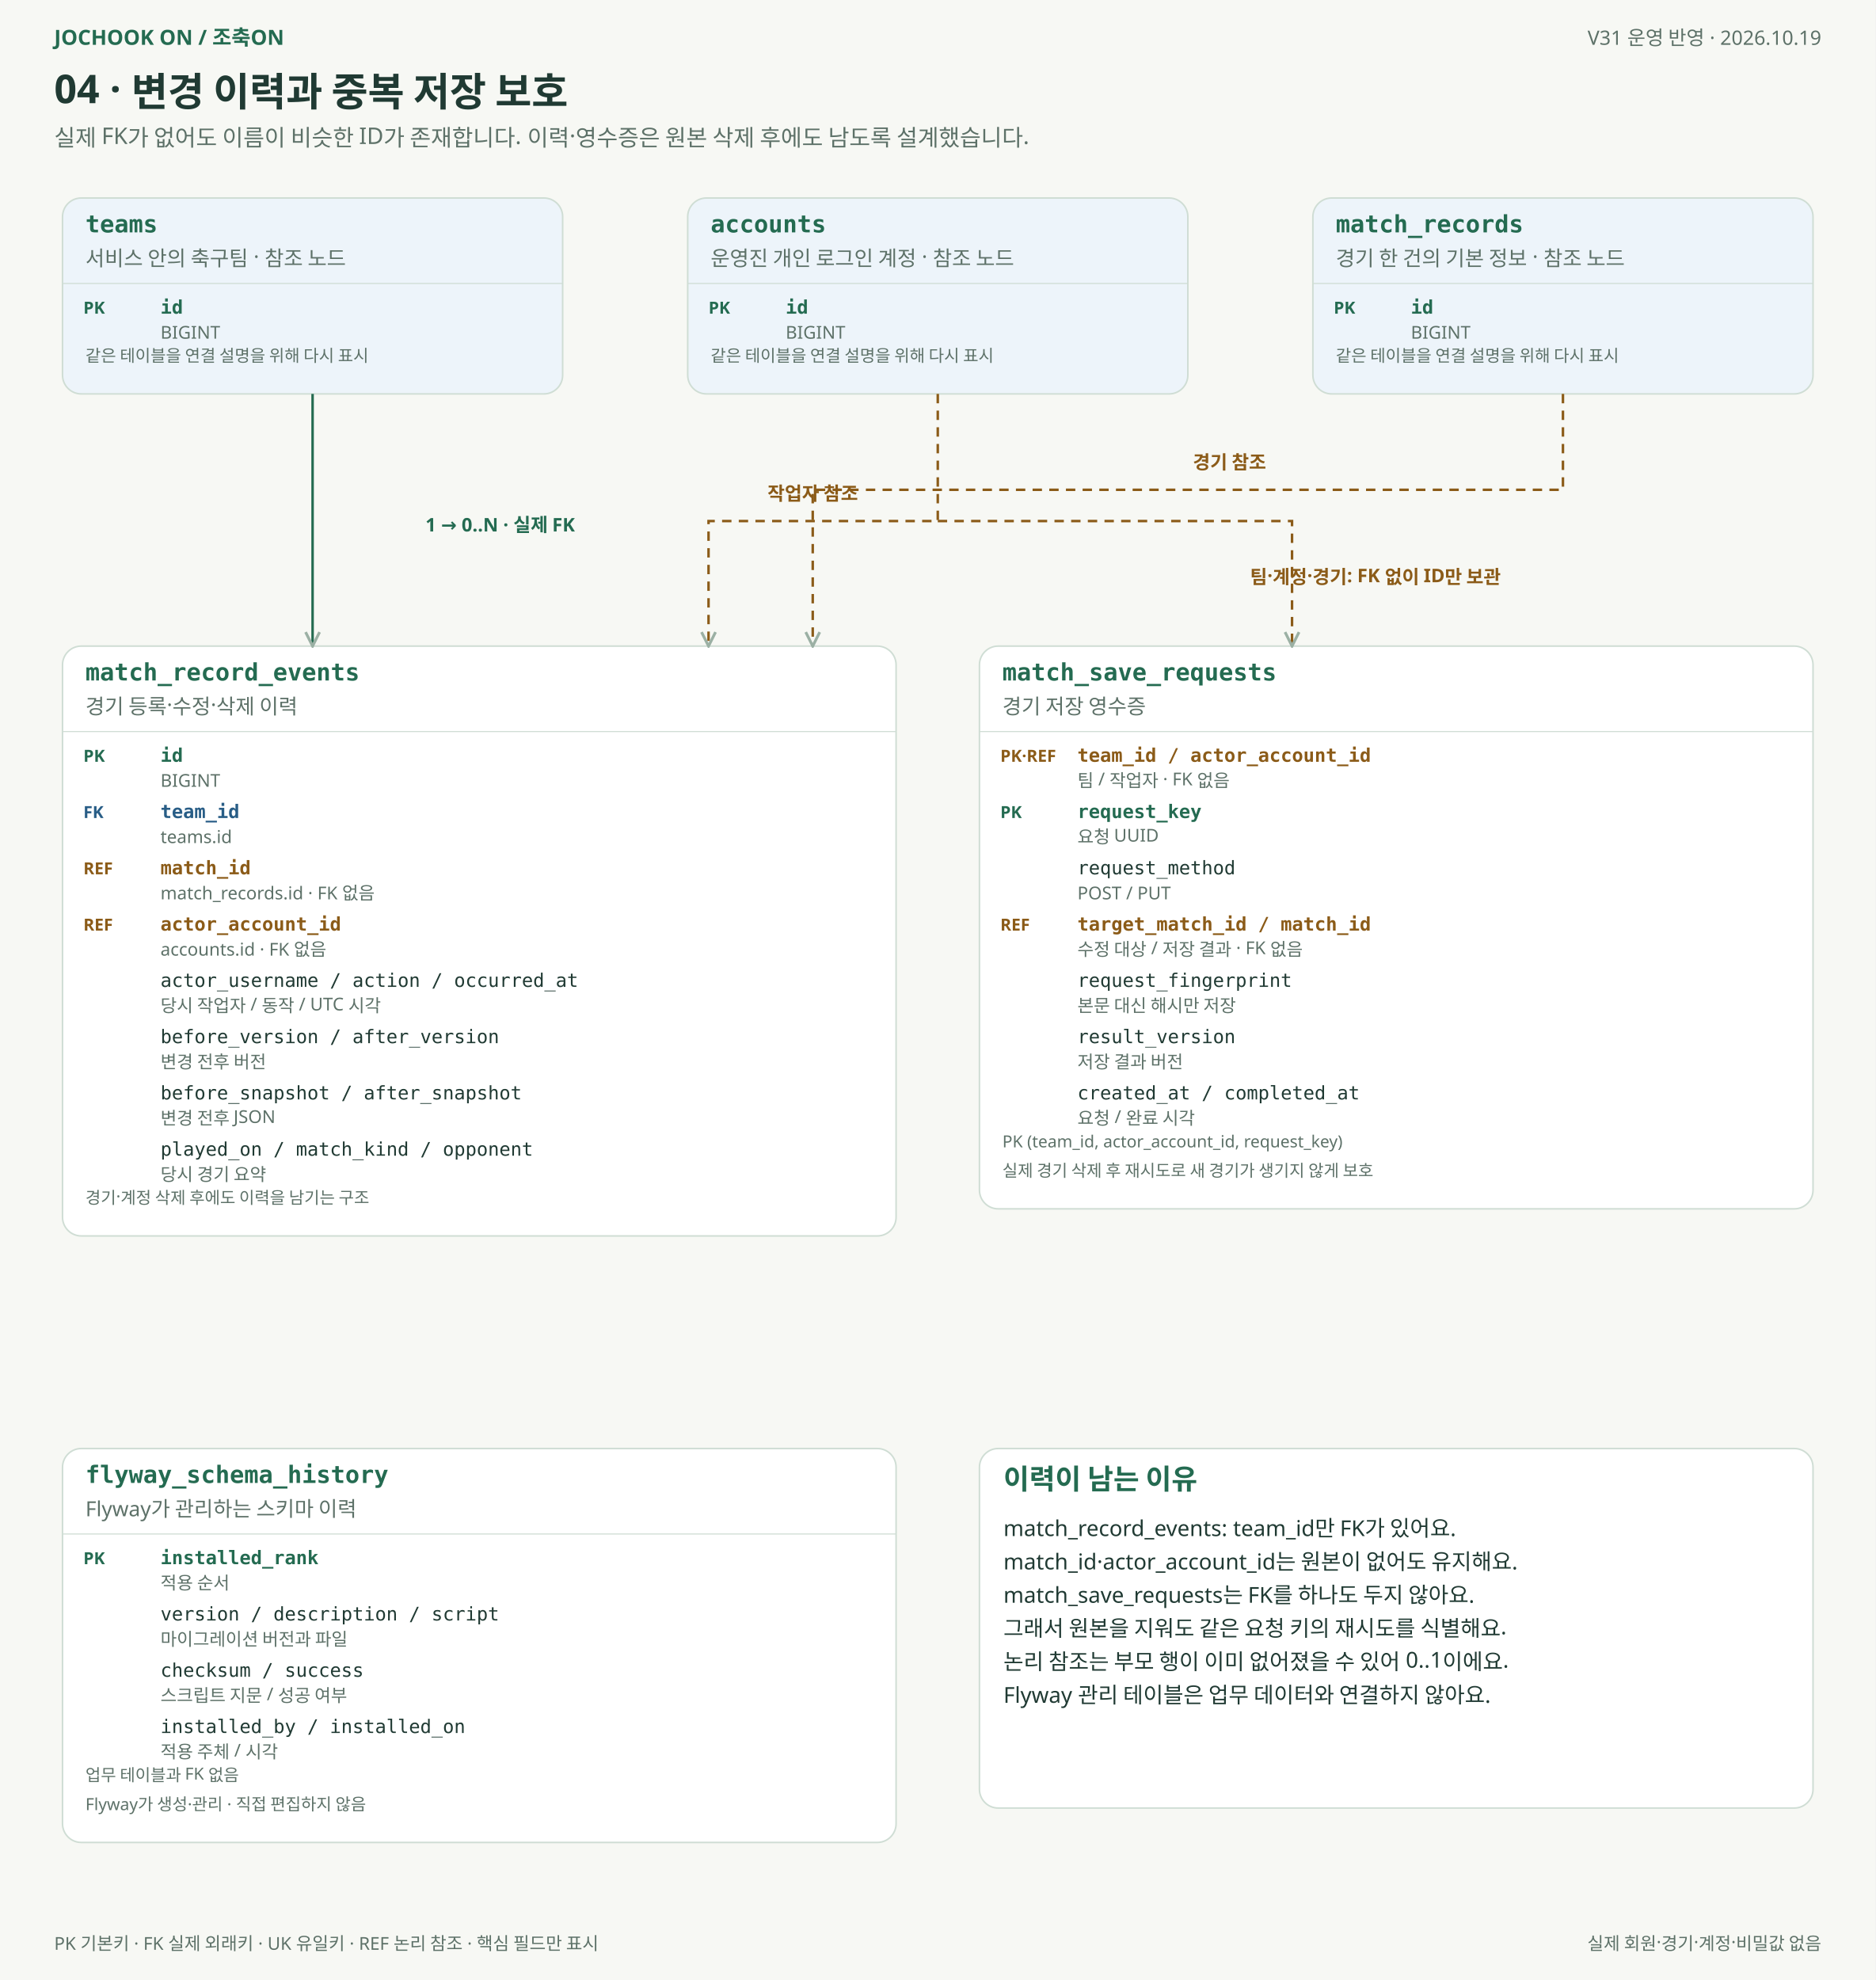
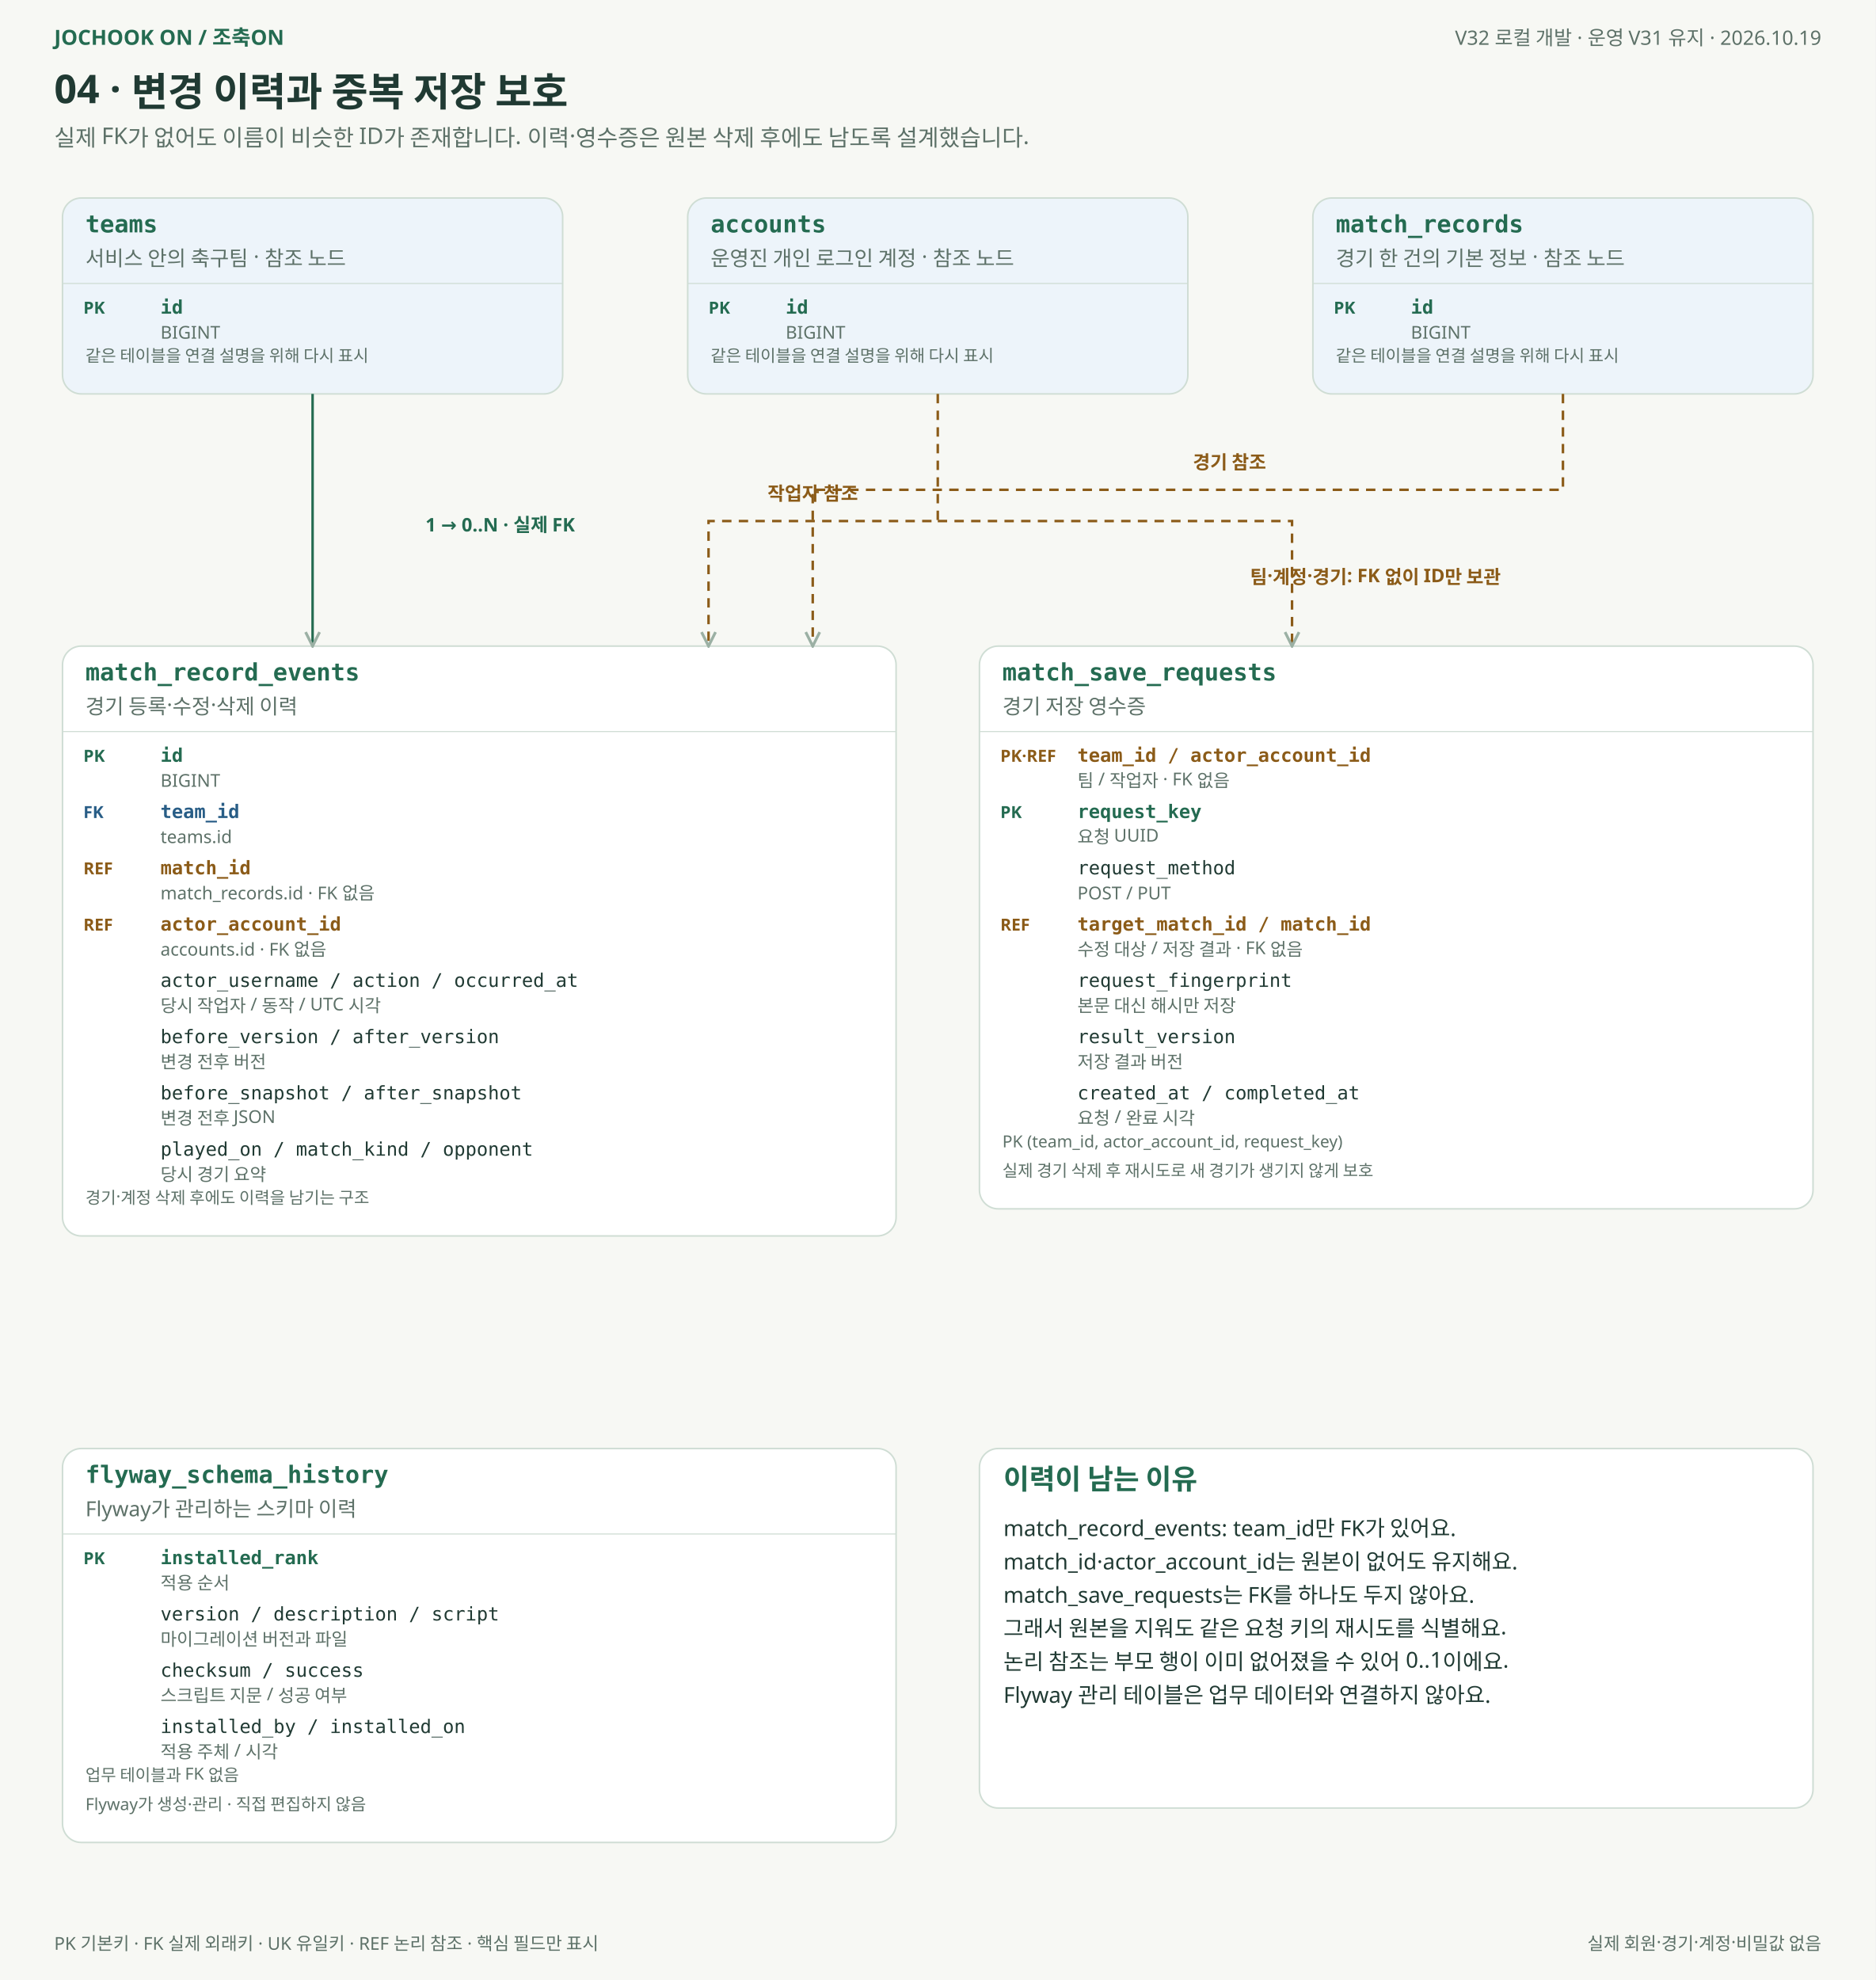
<svg xmlns="http://www.w3.org/2000/svg" width="1800" height="1900" viewBox="0 0 1800 1900" role="img" aria-labelledby="title desc">
  <defs>
    <marker id="arrow" viewBox="0 0 10 10" refX="9" refY="5" markerWidth="7" markerHeight="7" orient="auto">
      <path d="M1 1 L9 5 L1 9" fill="none" stroke="#9bb0a4" stroke-width="1.6" />
    </marker>
  </defs>
  <rect width="1800" height="1900" fill="#f7f8f4" />
  <g font-family="Malgun Gothic, Apple SD Gothic Neo, Noto Sans KR, sans-serif">
    <text x="52" y="43" font-size="20" fill="#246b51" font-weight="700" text-anchor="start">JOCHOOK ON / 조축ON</text>
-     <text x="1748" y="43" font-size="19" fill="#5d7168" font-weight="400" text-anchor="end">V31 운영 반영 · 2026.10.19</text>
+     <text x="1748" y="43" font-size="19" fill="#5d7168" font-weight="400" text-anchor="end">V32 로컬 개발 · 운영 V31 유지 · 2026.10.19</text>
    <text x="52" y="99" font-size="38" fill="#203a33" font-weight="700" text-anchor="start">04 · 변경 이력과 중복 저장 보호</text>
    <text x="52" y="140" font-size="22" fill="#5d7168" font-weight="400" text-anchor="start">실제 FK가 없어도 이름이 비슷한 ID가 존재합니다. 이력·영수증은 원본 삭제 후에도 남도록 설계했습니다.</text>
    <rect x="60" y="190" width="480" height="188" rx="18" fill="#edf4fa" stroke="#cfddd4" stroke-width="1.5" />
    <text x="82" y="223" font-size="23" fill="#246b51" font-weight="700" text-anchor="start" font-family="Consolas, monospace">teams</text>
    <text x="82" y="255" font-size="20" fill="#5d7168" font-weight="400" text-anchor="start">서비스 안의 축구팀 · 참조 노드</text>
    <path d="M 60 272 H 540" stroke="#cfddd4" />
    <text x="80" y="301" font-size="16" fill="#246b51" font-weight="700" text-anchor="start">PK</text>
    <text x="154" y="301" font-size="18" fill="#246b51" font-weight="600" text-anchor="start" font-family="Consolas, monospace">id</text>
    <text x="154" y="325" font-size="17" fill="#5d7168" font-weight="400" text-anchor="start">BIGINT</text>
    <text x="82" y="347" font-size="16" fill="#5d7168" font-weight="400" text-anchor="start">같은 테이블을 연결 설명을 위해 다시 표시</text>
    <rect x="660" y="190" width="480" height="188" rx="18" fill="#edf4fa" stroke="#cfddd4" stroke-width="1.5" />
    <text x="682" y="223" font-size="23" fill="#246b51" font-weight="700" text-anchor="start" font-family="Consolas, monospace">accounts</text>
    <text x="682" y="255" font-size="20" fill="#5d7168" font-weight="400" text-anchor="start">운영진 개인 로그인 계정 · 참조 노드</text>
    <path d="M 660 272 H 1140" stroke="#cfddd4" />
    <text x="680" y="301" font-size="16" fill="#246b51" font-weight="700" text-anchor="start">PK</text>
    <text x="754" y="301" font-size="18" fill="#246b51" font-weight="600" text-anchor="start" font-family="Consolas, monospace">id</text>
    <text x="754" y="325" font-size="17" fill="#5d7168" font-weight="400" text-anchor="start">BIGINT</text>
    <text x="682" y="347" font-size="16" fill="#5d7168" font-weight="400" text-anchor="start">같은 테이블을 연결 설명을 위해 다시 표시</text>
    <rect x="1260" y="190" width="480" height="188" rx="18" fill="#edf4fa" stroke="#cfddd4" stroke-width="1.5" />
    <text x="1282" y="223" font-size="23" fill="#246b51" font-weight="700" text-anchor="start" font-family="Consolas, monospace">match_records</text>
    <text x="1282" y="255" font-size="20" fill="#5d7168" font-weight="400" text-anchor="start">경기 한 건의 기본 정보 · 참조 노드</text>
    <path d="M 1260 272 H 1740" stroke="#cfddd4" />
    <text x="1280" y="301" font-size="16" fill="#246b51" font-weight="700" text-anchor="start">PK</text>
    <text x="1354" y="301" font-size="18" fill="#246b51" font-weight="600" text-anchor="start" font-family="Consolas, monospace">id</text>
    <text x="1354" y="325" font-size="17" fill="#5d7168" font-weight="400" text-anchor="start">BIGINT</text>
    <text x="1282" y="347" font-size="16" fill="#5d7168" font-weight="400" text-anchor="start">같은 테이블을 연결 설명을 위해 다시 표시</text>
    <rect x="60" y="620" width="800" height="566" rx="18" fill="#fff" stroke="#cfddd4" stroke-width="1.5" />
    <text x="82" y="653" font-size="23" fill="#246b51" font-weight="700" text-anchor="start" font-family="Consolas, monospace">match_record_events</text>
    <text x="82" y="685" font-size="20" fill="#5d7168" font-weight="400" text-anchor="start">경기 등록·수정·삭제 이력</text>
    <path d="M 60 702 H 860" stroke="#cfddd4" />
    <text x="80" y="731" font-size="16" fill="#246b51" font-weight="700" text-anchor="start">PK</text>
    <text x="154" y="731" font-size="18" fill="#246b51" font-weight="600" text-anchor="start" font-family="Consolas, monospace">id</text>
    <text x="154" y="755" font-size="17" fill="#5d7168" font-weight="400" text-anchor="start">BIGINT</text>
    <text x="80" y="785" font-size="16" fill="#285d86" font-weight="700" text-anchor="start">FK</text>
    <text x="154" y="785" font-size="18" fill="#285d86" font-weight="600" text-anchor="start" font-family="Consolas, monospace">team_id</text>
    <text x="154" y="809" font-size="17" fill="#5d7168" font-weight="400" text-anchor="start">teams.id</text>
    <text x="80" y="839" font-size="16" fill="#8b5b18" font-weight="700" text-anchor="start">REF</text>
    <text x="154" y="839" font-size="18" fill="#8b5b18" font-weight="600" text-anchor="start" font-family="Consolas, monospace">match_id</text>
    <text x="154" y="863" font-size="17" fill="#5d7168" font-weight="400" text-anchor="start">match_records.id · FK 없음</text>
    <text x="80" y="893" font-size="16" fill="#8b5b18" font-weight="700" text-anchor="start">REF</text>
    <text x="154" y="893" font-size="18" fill="#8b5b18" font-weight="600" text-anchor="start" font-family="Consolas, monospace">actor_account_id</text>
    <text x="154" y="917" font-size="17" fill="#5d7168" font-weight="400" text-anchor="start">accounts.id · FK 없음</text>
    <text x="154" y="947" font-size="18" fill="#203a33" font-weight="400" text-anchor="start" font-family="Consolas, monospace">actor_username / action / occurred_at</text>
    <text x="154" y="971" font-size="17" fill="#5d7168" font-weight="400" text-anchor="start">당시 작업자 / 동작 / UTC 시각</text>
    <text x="154" y="1001" font-size="18" fill="#203a33" font-weight="400" text-anchor="start" font-family="Consolas, monospace">before_version / after_version</text>
    <text x="154" y="1025" font-size="17" fill="#5d7168" font-weight="400" text-anchor="start">변경 전후 버전</text>
    <text x="154" y="1055" font-size="18" fill="#203a33" font-weight="400" text-anchor="start" font-family="Consolas, monospace">before_snapshot / after_snapshot</text>
    <text x="154" y="1079" font-size="17" fill="#5d7168" font-weight="400" text-anchor="start">변경 전후 JSON</text>
    <text x="154" y="1109" font-size="18" fill="#203a33" font-weight="400" text-anchor="start" font-family="Consolas, monospace">played_on / match_kind / opponent</text>
    <text x="154" y="1133" font-size="17" fill="#5d7168" font-weight="400" text-anchor="start">당시 경기 요약</text>
    <text x="82" y="1155" font-size="16" fill="#5d7168" font-weight="400" text-anchor="start">경기·계정 삭제 후에도 이력을 남기는 구조</text>
    <rect x="940" y="620" width="800" height="540" rx="18" fill="#fff" stroke="#cfddd4" stroke-width="1.5" />
    <text x="962" y="653" font-size="23" fill="#246b51" font-weight="700" text-anchor="start" font-family="Consolas, monospace">match_save_requests</text>
    <text x="962" y="685" font-size="20" fill="#5d7168" font-weight="400" text-anchor="start">경기 저장 영수증</text>
    <path d="M 940 702 H 1740" stroke="#cfddd4" />
    <text x="960" y="731" font-size="16" fill="#8b5b18" font-weight="700" text-anchor="start">PK·REF</text>
    <text x="1034" y="731" font-size="18" fill="#8b5b18" font-weight="600" text-anchor="start" font-family="Consolas, monospace">team_id / actor_account_id</text>
    <text x="1034" y="755" font-size="17" fill="#5d7168" font-weight="400" text-anchor="start">팀 / 작업자 · FK 없음</text>
    <text x="960" y="785" font-size="16" fill="#246b51" font-weight="700" text-anchor="start">PK</text>
    <text x="1034" y="785" font-size="18" fill="#246b51" font-weight="600" text-anchor="start" font-family="Consolas, monospace">request_key</text>
    <text x="1034" y="809" font-size="17" fill="#5d7168" font-weight="400" text-anchor="start">요청 UUID</text>
    <text x="1034" y="839" font-size="18" fill="#203a33" font-weight="400" text-anchor="start" font-family="Consolas, monospace">request_method</text>
    <text x="1034" y="863" font-size="17" fill="#5d7168" font-weight="400" text-anchor="start">POST / PUT</text>
    <text x="960" y="893" font-size="16" fill="#8b5b18" font-weight="700" text-anchor="start">REF</text>
    <text x="1034" y="893" font-size="18" fill="#8b5b18" font-weight="600" text-anchor="start" font-family="Consolas, monospace">target_match_id / match_id</text>
    <text x="1034" y="917" font-size="17" fill="#5d7168" font-weight="400" text-anchor="start">수정 대상 / 저장 결과 · FK 없음</text>
    <text x="1034" y="947" font-size="18" fill="#203a33" font-weight="400" text-anchor="start" font-family="Consolas, monospace">request_fingerprint</text>
    <text x="1034" y="971" font-size="17" fill="#5d7168" font-weight="400" text-anchor="start">본문 대신 해시만 저장</text>
    <text x="1034" y="1001" font-size="18" fill="#203a33" font-weight="400" text-anchor="start" font-family="Consolas, monospace">result_version</text>
    <text x="1034" y="1025" font-size="17" fill="#5d7168" font-weight="400" text-anchor="start">저장 결과 버전</text>
    <text x="1034" y="1055" font-size="18" fill="#203a33" font-weight="400" text-anchor="start" font-family="Consolas, monospace">created_at / completed_at</text>
    <text x="1034" y="1079" font-size="17" fill="#5d7168" font-weight="400" text-anchor="start">요청 / 완료 시각</text>
    <text x="962" y="1101" font-size="16" fill="#5d7168" font-weight="400" text-anchor="start">PK (team_id, actor_account_id, request_key)</text>
    <text x="962" y="1129" font-size="16" fill="#5d7168" font-weight="400" text-anchor="start">실제 경기 삭제 후 재시도로 새 경기가 생기지 않게 보호</text>
    <path d="M 300 378 L 300 620" stroke="#246b51" stroke-width="2.4" fill="none" marker-end="url(#arrow)" />
    <text x="480" y="510" font-size="18" fill="#246b51" font-weight="600" text-anchor="middle">1 → 0..N · 실제 FK</text>
    <path d="M 900 378 L 900 500 L 680 500 L 680 620" stroke="#8b5b18" stroke-width="2.4" fill="none" stroke-dasharray="9 7" marker-end="url(#arrow)" />
    <text x="780" y="480" font-size="18" fill="#8b5b18" font-weight="600" text-anchor="middle">작업자 참조</text>
    <path d="M 1500 378 L 1500 470 L 780 470 L 780 620" stroke="#8b5b18" stroke-width="2.4" fill="none" stroke-dasharray="9 7" marker-end="url(#arrow)" />
    <text x="1180" y="450" font-size="18" fill="#8b5b18" font-weight="600" text-anchor="middle">경기 참조</text>
    <path d="M 900 500 L 1240 500 L 1240 620" stroke="#8b5b18" stroke-width="2.4" fill="none" stroke-dasharray="9 7" marker-end="url(#arrow)" />
    <text x="1320" y="560" font-size="18" fill="#8b5b18" font-weight="600" text-anchor="middle">팀·계정·경기: FK 없이 ID만 보관</text>
    <rect x="60" y="1390" width="800" height="378" rx="18" fill="#fff" stroke="#cfddd4" stroke-width="1.5" />
    <text x="82" y="1423" font-size="23" fill="#246b51" font-weight="700" text-anchor="start" font-family="Consolas, monospace">flyway_schema_history</text>
    <text x="82" y="1455" font-size="20" fill="#5d7168" font-weight="400" text-anchor="start">Flyway가 관리하는 스키마 이력</text>
    <path d="M 60 1472 H 860" stroke="#cfddd4" />
    <text x="80" y="1501" font-size="16" fill="#246b51" font-weight="700" text-anchor="start">PK</text>
    <text x="154" y="1501" font-size="18" fill="#246b51" font-weight="600" text-anchor="start" font-family="Consolas, monospace">installed_rank</text>
    <text x="154" y="1525" font-size="17" fill="#5d7168" font-weight="400" text-anchor="start">적용 순서</text>
    <text x="154" y="1555" font-size="18" fill="#203a33" font-weight="400" text-anchor="start" font-family="Consolas, monospace">version / description / script</text>
    <text x="154" y="1579" font-size="17" fill="#5d7168" font-weight="400" text-anchor="start">마이그레이션 버전과 파일</text>
    <text x="154" y="1609" font-size="18" fill="#203a33" font-weight="400" text-anchor="start" font-family="Consolas, monospace">checksum / success</text>
    <text x="154" y="1633" font-size="17" fill="#5d7168" font-weight="400" text-anchor="start">스크립트 지문 / 성공 여부</text>
    <text x="154" y="1663" font-size="18" fill="#203a33" font-weight="400" text-anchor="start" font-family="Consolas, monospace">installed_by / installed_on</text>
    <text x="154" y="1687" font-size="17" fill="#5d7168" font-weight="400" text-anchor="start">적용 주체 / 시각</text>
    <text x="82" y="1709" font-size="16" fill="#5d7168" font-weight="400" text-anchor="start">업무 테이블과 FK 없음</text>
    <text x="82" y="1737" font-size="16" fill="#5d7168" font-weight="400" text-anchor="start">Flyway가 생성·관리 · 직접 편집하지 않음</text>
    <rect x="940" y="1390" width="800" height="345" rx="18" fill="#fff" stroke="#cfddd4" stroke-width="1.5" />
    <text x="963" y="1429" font-size="27" fill="#246b51" font-weight="700" text-anchor="start">이력이 남는 이유</text>
    <text x="963" y="1474" font-size="21" fill="#203a33" font-weight="400" text-anchor="start">match_record_events: team_id만 FK가 있어요.</text>
    <text x="963" y="1506" font-size="21" fill="#203a33" font-weight="400" text-anchor="start">match_id·actor_account_id는 원본이 없어도 유지해요.</text>
    <text x="963" y="1538" font-size="21" fill="#203a33" font-weight="400" text-anchor="start">match_save_requests는 FK를 하나도 두지 않아요.</text>
    <text x="963" y="1570" font-size="21" fill="#203a33" font-weight="400" text-anchor="start">그래서 원본을 지워도 같은 요청 키의 재시도를 식별해요.</text>
    <text x="963" y="1602" font-size="21" fill="#203a33" font-weight="400" text-anchor="start">논리 참조는 부모 행이 이미 없어졌을 수 있어 0..1이에요.</text>
    <text x="963" y="1634" font-size="21" fill="#203a33" font-weight="400" text-anchor="start">Flyway 관리 테이블은 업무 데이터와 연결하지 않아요.</text>
    <text x="52" y="1871" font-size="17" fill="#5d7168" font-weight="400" text-anchor="start">PK 기본키 · FK 실제 외래키 · UK 유일키 · REF 논리 참조 · 핵심 필드만 표시</text>
    <text x="1748" y="1871" font-size="17" fill="#5d7168" font-weight="400" text-anchor="end">실제 회원·경기·계정·비밀값 없음</text>
  </g>
</svg>
